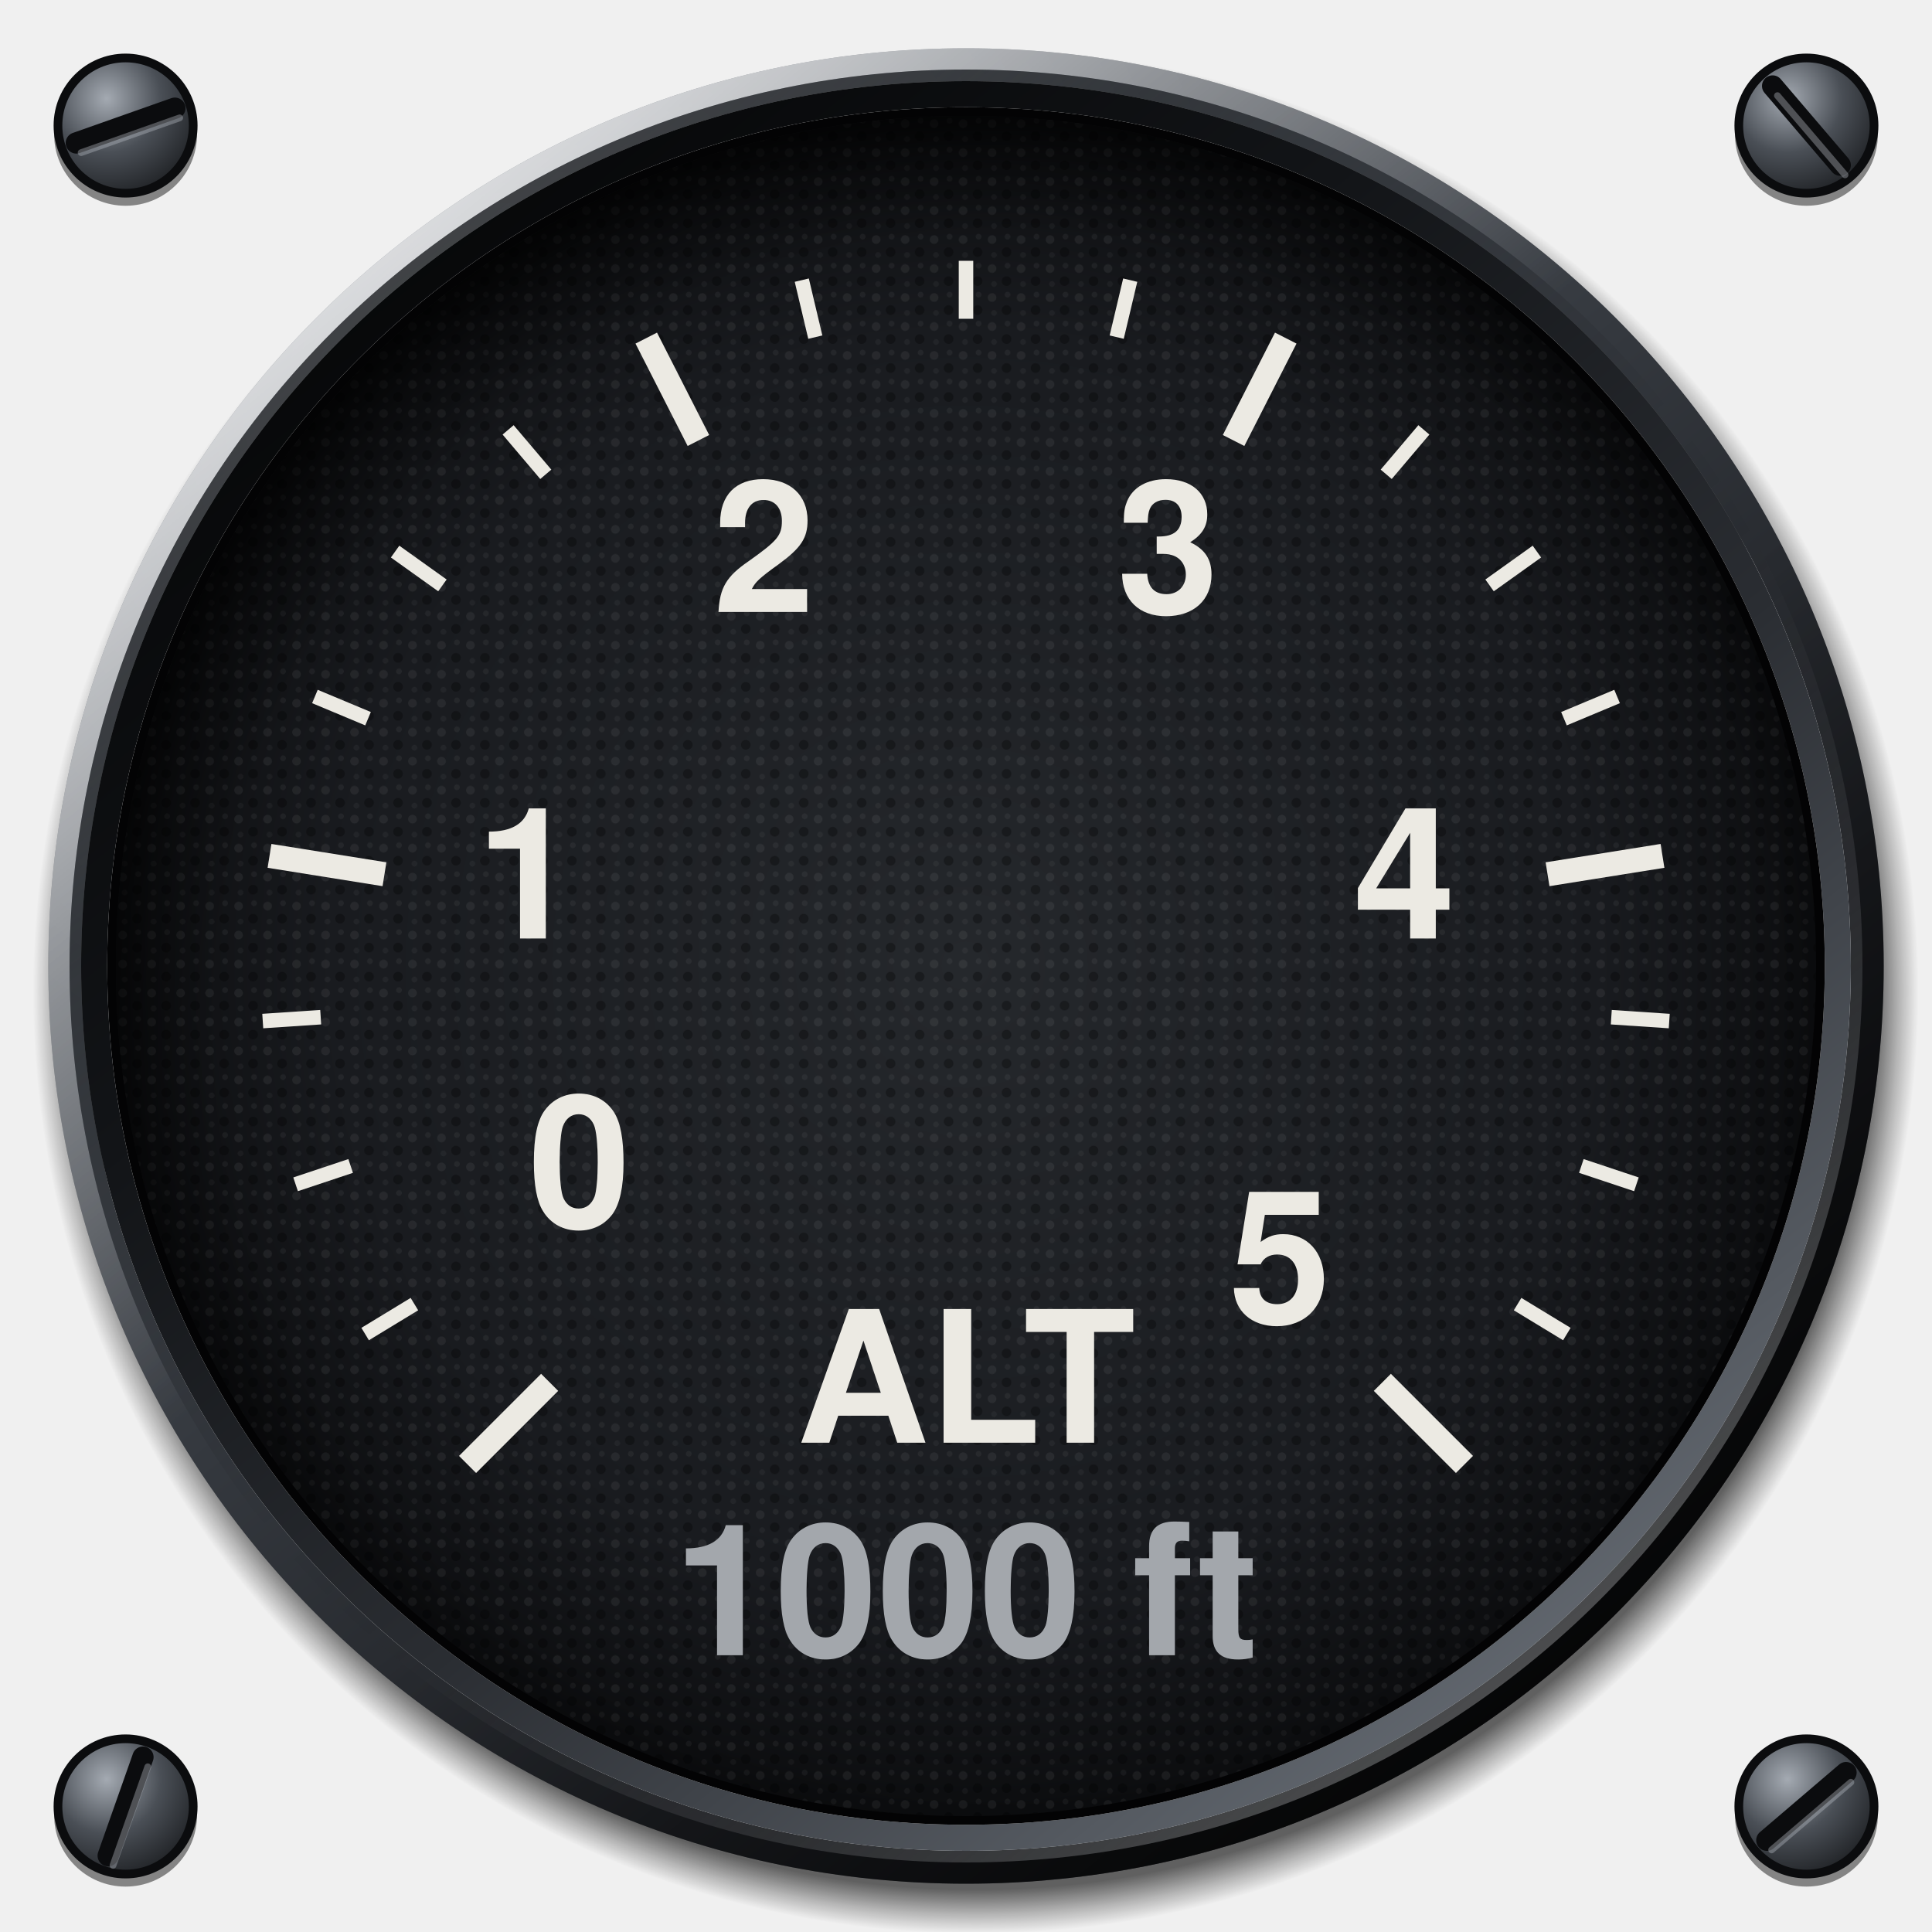
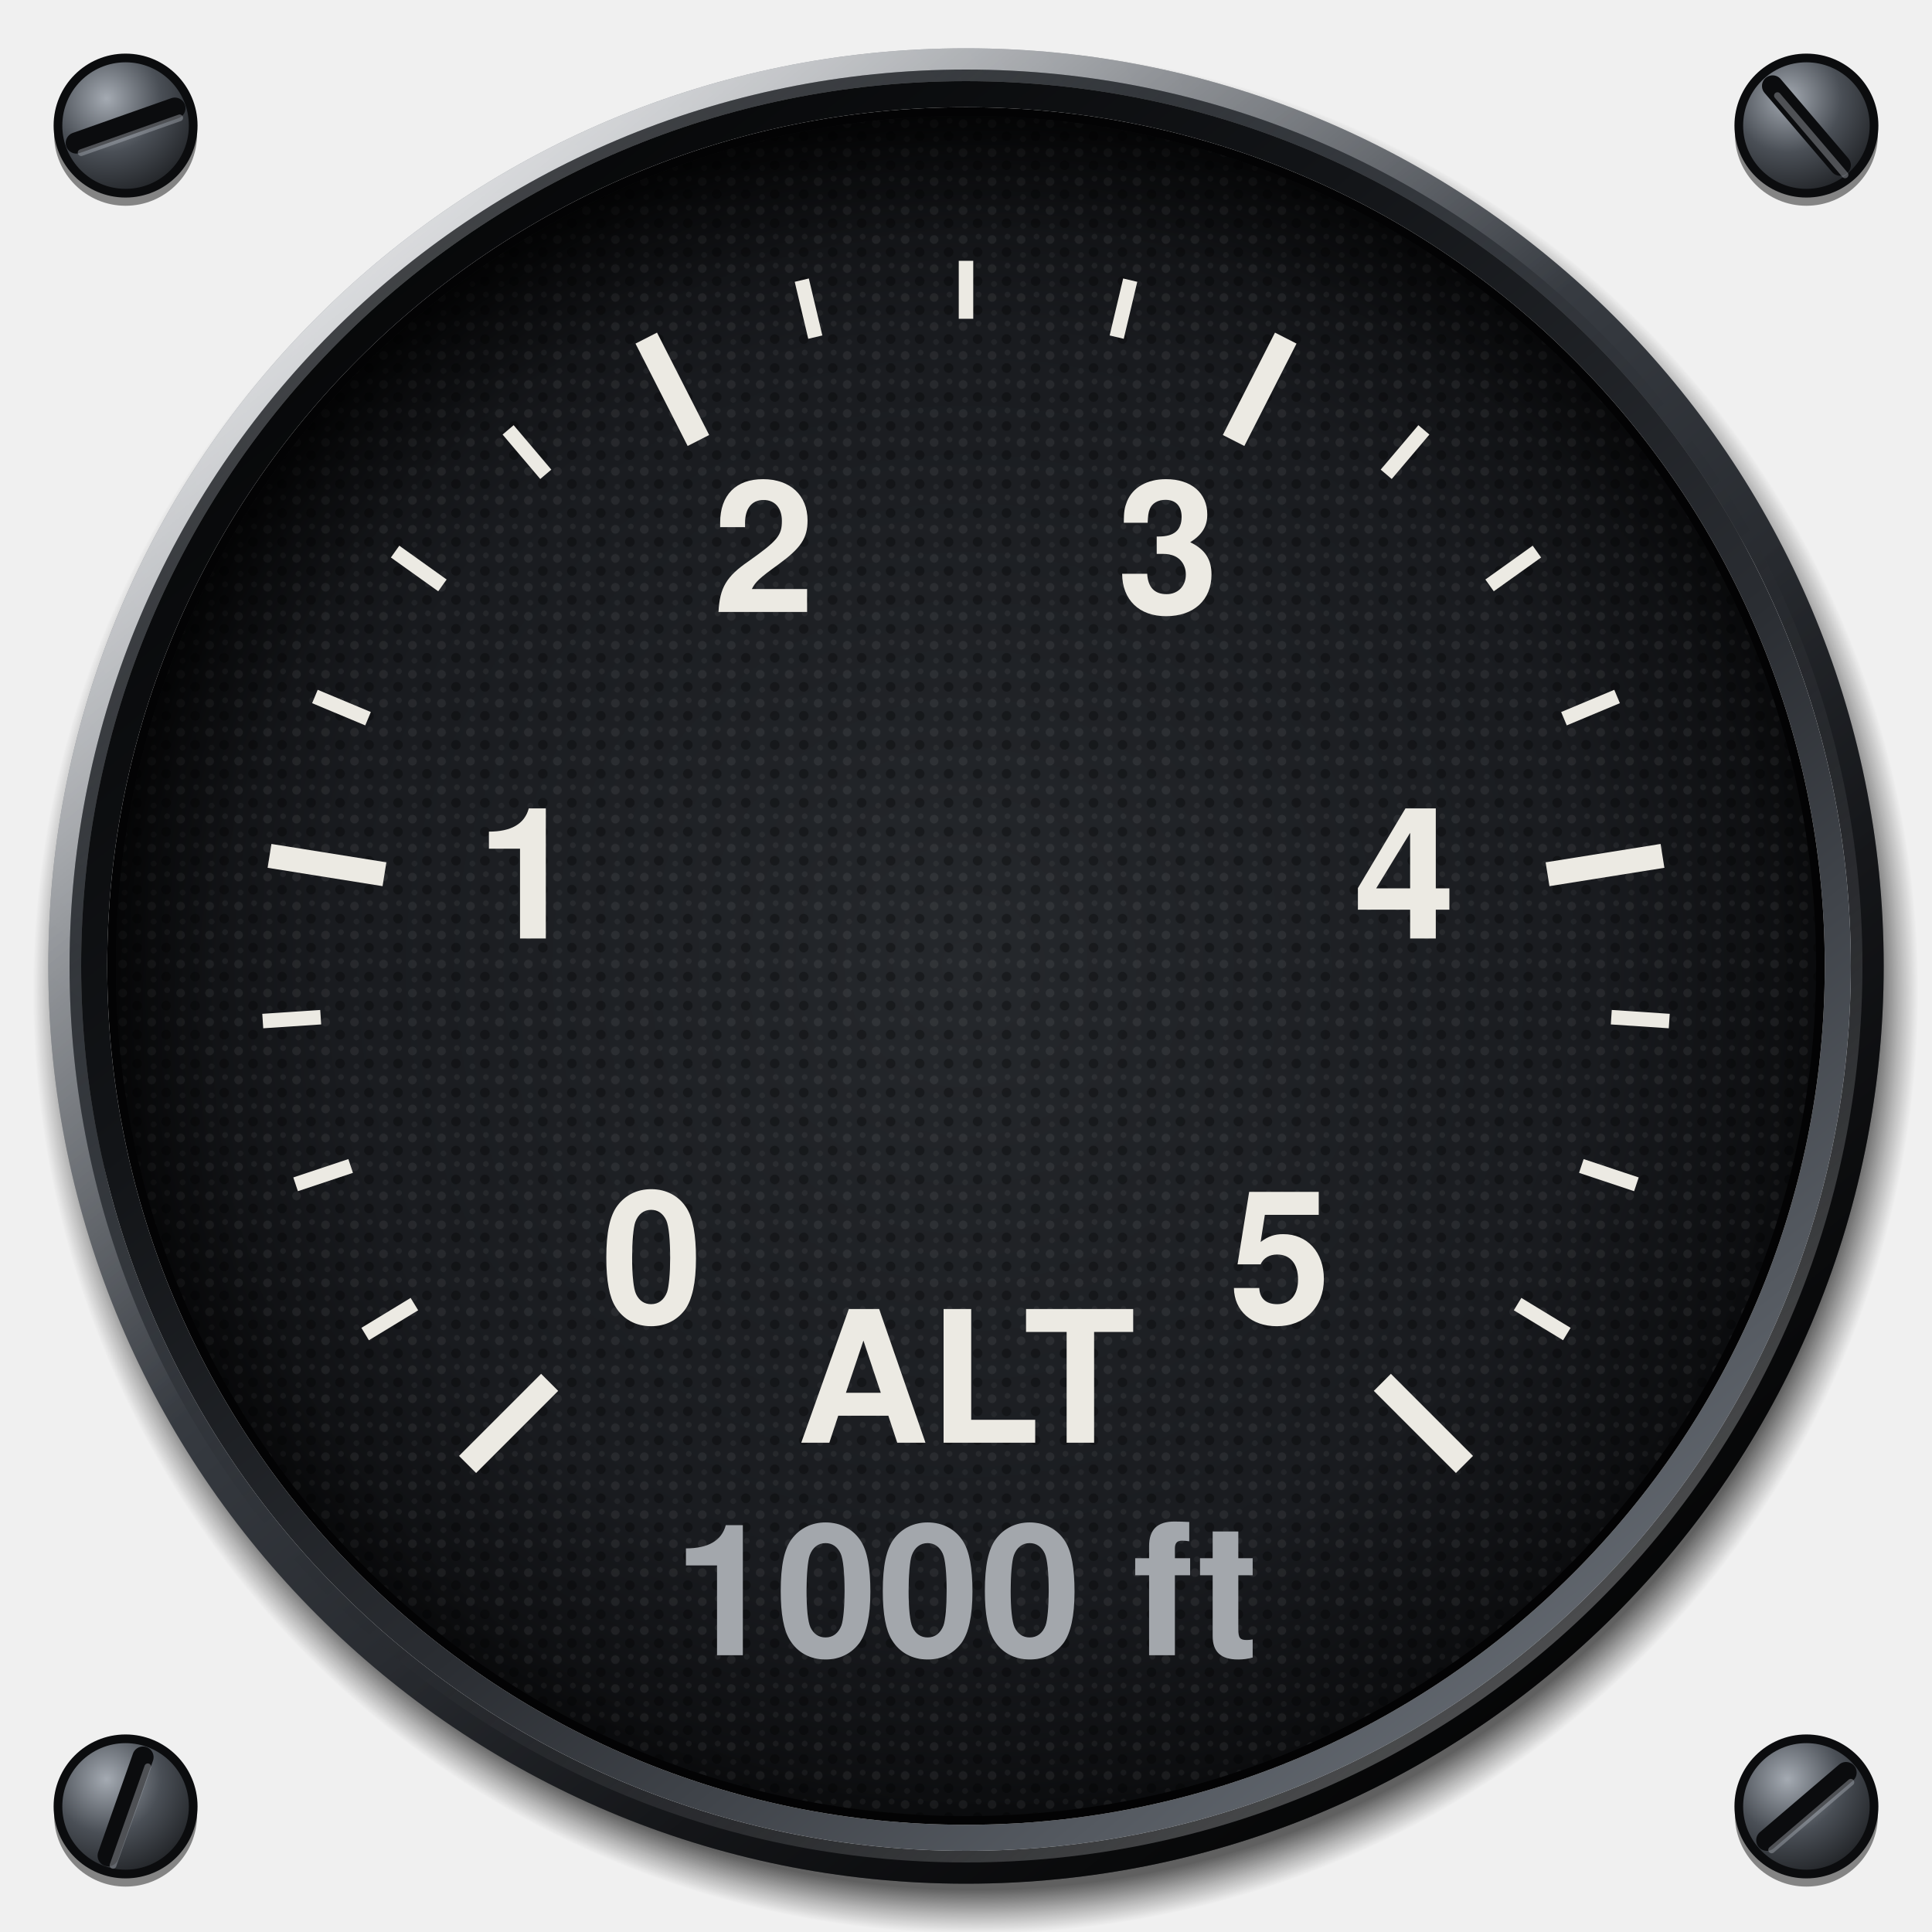
<svg xmlns="http://www.w3.org/2000/svg" viewBox="0 0 200 200" width="200" height="200">
  <defs>
    <radialGradient id="screw" cx="0.36" cy="0.3" r="0.8">
      <stop offset="0" stop-color="#A4AAB2" />
      <stop offset="0.5" stop-color="#4A4F56" />
      <stop offset="1" stop-color="#1A1C1F" />
    </radialGradient>
    <radialGradient id="cast" gradientUnits="userSpaceOnUse" cx="101" cy="102.6" r="97.6">
      <stop offset="0.953" stop-color="#000" stop-opacity="0.6" />
      <stop offset="0.98" stop-color="#000" stop-opacity="0.24" />
      <stop offset="1" stop-color="#000" stop-opacity="0" />
    </radialGradient>
    <linearGradient id="bezel" x1="0.14" y1="0.06" x2="0.86" y2="0.96">
      <stop offset="0" stop-color="#7C828B" />
      <stop offset="0.22" stop-color="#4C5158" />
      <stop offset="0.45" stop-color="#34383E" />
      <stop offset="0.72" stop-color="#1C1E22" />
      <stop offset="1" stop-color="#0B0C0E" />
    </linearGradient>
    <radialGradient id="sheen" gradientUnits="userSpaceOnUse" cx="52" cy="40" r="78">
      <stop offset="0" stop-color="#FFFFFF" stop-opacity="0.22" />
      <stop offset="0.5" stop-color="#FFFFFF" stop-opacity="0.07" />
      <stop offset="1" stop-color="#FFFFFF" stop-opacity="0" />
    </radialGradient>
    <linearGradient id="chamfer" x1="0.15" y1="0.08" x2="0.85" y2="0.94">
      <stop offset="0" stop-color="#FFFFFF" stop-opacity="0.75" />
      <stop offset="0.42" stop-color="#FFFFFF" stop-opacity="0" />
      <stop offset="0.58" stop-color="#000" stop-opacity="0" />
      <stop offset="1" stop-color="#000" stop-opacity="0.7" />
    </linearGradient>
    <linearGradient id="lip" x1="0.86" y1="0.96" x2="0.14" y2="0.06">
      <stop offset="0" stop-color="#6A7078" />
      <stop offset="0.4" stop-color="#2A2D32" />
      <stop offset="0.7" stop-color="#121417" />
      <stop offset="1" stop-color="#050607" />
    </linearGradient>
    <linearGradient id="lipedge" x1="0.14" y1="0.06" x2="0.86" y2="0.96">
      <stop offset="0" stop-color="#000" stop-opacity="0.6" />
      <stop offset="0.5" stop-color="#000" stop-opacity="0" />
      <stop offset="1" stop-color="#FFFFFF" stop-opacity="0.35" />
    </linearGradient>
    <radialGradient id="dial" cx="0.5" cy="0.5" r="0.5">
      <stop offset="0" stop-color="#25282C" />
      <stop offset="0.75" stop-color="#191B1F" />
      <stop offset="1" stop-color="#0C0D0F" />
    </radialGradient>
    <pattern id="grain" patternUnits="userSpaceOnUse" width="3" height="3">
      <circle cx="0.7" cy="0.8" r="0.45" fill="#FFFFFF" fill-opacity="0.06" />
      <circle cx="2.2" cy="2.1" r="0.5" fill="#000" fill-opacity="0.3" />
      <circle cx="2.3" cy="0.5" r="0.3" fill="#FFFFFF" fill-opacity="0.05" />
      <circle cx="0.9" cy="2.4" r="0.3" fill="#FFFFFF" fill-opacity="0.04" />
    </pattern>
    <radialGradient id="recess" gradientUnits="userSpaceOnUse" cx="103.4" cy="105" r="94">
      <stop offset="0.86" stop-color="#000" stop-opacity="0" />
      <stop offset="0.94" stop-color="#000" stop-opacity="0.3" />
      <stop offset="1" stop-color="#000" stop-opacity="0.72" />
    </radialGradient>
  </defs>
  <circle cx="13" cy="13.9" r="7.4" fill="#000" fill-opacity="0.45" />
  <circle cx="13" cy="13" r="7" fill="url(#screw)" stroke="#0B0C0E" stroke-width="0.9" />
  <line x1="7.9" y1="14.8" x2="18.1" y2="11.2" stroke="#0B0C0E" stroke-width="2.2" stroke-linecap="round" />
  <line x1="8.4" y1="15.8" x2="18.6" y2="12.2" stroke="#B4BAC2" stroke-opacity="0.4" stroke-width="0.7" stroke-linecap="round" />
  <circle cx="187" cy="13.9" r="7.4" fill="#000" fill-opacity="0.45" />
  <circle cx="187" cy="13" r="7" fill="url(#screw)" stroke="#0B0C0E" stroke-width="0.9" />
  <line x1="183.5" y1="8.9" x2="190.5" y2="17.1" stroke="#0B0C0E" stroke-width="2.2" stroke-linecap="round" />
  <line x1="184" y1="9.9" x2="191" y2="18.1" stroke="#B4BAC2" stroke-opacity="0.4" stroke-width="0.7" stroke-linecap="round" />
  <circle cx="13" cy="187.9" r="7.4" fill="#000" fill-opacity="0.45" />
  <circle cx="13" cy="187" r="7" fill="url(#screw)" stroke="#0B0C0E" stroke-width="0.9" />
  <line x1="14.8" y1="181.9" x2="11.2" y2="192.1" stroke="#0B0C0E" stroke-width="2.2" stroke-linecap="round" />
  <line x1="15.3" y1="182.9" x2="11.7" y2="193.1" stroke="#B4BAC2" stroke-opacity="0.4" stroke-width="0.7" stroke-linecap="round" />
  <circle cx="187" cy="187.9" r="7.4" fill="#000" fill-opacity="0.45" />
  <circle cx="187" cy="187" r="7" fill="url(#screw)" stroke="#0B0C0E" stroke-width="0.9" />
  <line x1="182.9" y1="190.5" x2="191.1" y2="183.5" stroke="#0B0C0E" stroke-width="2.2" stroke-linecap="round" />
  <line x1="183.4" y1="191.5" x2="191.6" y2="184.5" stroke="#B4BAC2" stroke-opacity="0.4" stroke-width="0.7" stroke-linecap="round" />
  <path d="M3.4 102.6a97.6 97.6 0 1 0 195.2 0a97.6 97.6 0 1 0 -195.2 0ZM9 102.6a92 92 0 1 1 184 0a92 92 0 1 1 -184 0Z" fill="url(#cast)" fill-rule="evenodd" />
  <path d="M5 100a95 95 0 1 0 190 0a95 95 0 1 0 -190 0ZM8.4 100a91.6 91.6 0 1 1 183.2 0a91.6 91.6 0 1 1 -183.2 0Z" fill="url(#bezel)" fill-rule="evenodd" />
  <path d="M5 100a95 95 0 1 0 190 0a95 95 0 1 0 -190 0ZM8.4 100a91.6 91.6 0 1 1 183.2 0a91.6 91.6 0 1 1 -183.2 0Z" fill="url(#sheen)" fill-rule="evenodd" />
  <circle cx="100" cy="100" r="93.9" fill="none" stroke="url(#chamfer)" stroke-width="2.2" />
  <circle cx="100" cy="100" r="92.2" fill="none" stroke="url(#lipedge)" stroke-width="1.2" />
  <path d="M8.4 100a91.6 91.6 0 1 0 183.2 0a91.6 91.6 0 1 0 -183.2 0ZM11.1 100a88.9 88.9 0 1 1 177.8 0a88.9 88.9 0 1 1 -177.8 0Z" fill="url(#lip)" fill-rule="evenodd" />
  <path d="M11.1 100a88.9 88.9 0 1 0 177.8 0a88.9 88.9 0 1 0 -177.8 0ZM12.5 100a87.5 87.5 0 1 1 175 0a87.5 87.5 0 1 1 -175 0Z" fill="#030304" fill-rule="evenodd" />
  <circle cx="100" cy="100" r="88" fill="url(#dial)" />
  <circle cx="100" cy="100" r="88" fill="url(#grain)" />
  <line x1="48.4" y1="151.6" x2="56.9" y2="143.1" stroke="#ECEAE3" stroke-width="2.5" stroke-linecap="butt" />
  <line x1="37.8" y1="138.1" x2="42.9" y2="135" stroke="#ECEAE3" stroke-width="1.5" stroke-linecap="butt" />
  <line x1="30.6" y1="122.6" x2="36.3" y2="120.7" stroke="#ECEAE3" stroke-width="1.5" stroke-linecap="butt" />
  <line x1="27.2" y1="105.7" x2="33.2" y2="105.3" stroke="#ECEAE3" stroke-width="1.5" stroke-linecap="butt" />
  <line x1="27.9" y1="88.6" x2="39.8" y2="90.5" stroke="#ECEAE3" stroke-width="2.5" stroke-linecap="butt" />
  <line x1="32.6" y1="72.1" x2="38.1" y2="74.4" stroke="#ECEAE3" stroke-width="1.5" stroke-linecap="butt" />
  <line x1="40.9" y1="57.1" x2="45.8" y2="60.6" stroke="#ECEAE3" stroke-width="1.5" stroke-linecap="butt" />
  <line x1="52.6" y1="44.5" x2="56.5" y2="49.1" stroke="#ECEAE3" stroke-width="1.5" stroke-linecap="butt" />
  <line x1="66.9" y1="35" x2="72.3" y2="45.6" stroke="#ECEAE3" stroke-width="2.5" stroke-linecap="butt" />
  <line x1="83" y1="29" x2="84.4" y2="34.9" stroke="#ECEAE3" stroke-width="1.5" stroke-linecap="butt" />
  <line x1="100" y1="27" x2="100" y2="33" stroke="#ECEAE3" stroke-width="1.5" stroke-linecap="butt" />
  <line x1="117" y1="29" x2="115.6" y2="34.9" stroke="#ECEAE3" stroke-width="1.5" stroke-linecap="butt" />
  <line x1="133.1" y1="35" x2="127.7" y2="45.6" stroke="#ECEAE3" stroke-width="2.5" stroke-linecap="butt" />
  <line x1="147.4" y1="44.5" x2="143.5" y2="49.1" stroke="#ECEAE3" stroke-width="1.5" stroke-linecap="butt" />
  <line x1="159.1" y1="57.1" x2="154.2" y2="60.6" stroke="#ECEAE3" stroke-width="1.5" stroke-linecap="butt" />
  <line x1="167.4" y1="72.1" x2="161.9" y2="74.4" stroke="#ECEAE3" stroke-width="1.5" stroke-linecap="butt" />
  <line x1="172.1" y1="88.6" x2="160.2" y2="90.5" stroke="#ECEAE3" stroke-width="2.5" stroke-linecap="butt" />
  <line x1="172.8" y1="105.7" x2="166.8" y2="105.3" stroke="#ECEAE3" stroke-width="1.5" stroke-linecap="butt" />
  <line x1="169.4" y1="122.6" x2="163.7" y2="120.7" stroke="#ECEAE3" stroke-width="1.5" stroke-linecap="butt" />
  <line x1="162.2" y1="138.1" x2="157.1" y2="135" stroke="#ECEAE3" stroke-width="1.5" stroke-linecap="butt" />
  <line x1="151.6" y1="151.6" x2="143.1" y2="143.1" stroke="#ECEAE3" stroke-width="2.5" stroke-linecap="butt" />
-   <text x="60.0" y="122.6" font-size="19" font-family="Helvetica, Arial, sans-serif" font-weight="bold" fill="#ECEAE3" text-anchor="middle" dominant-baseline="central">0</text>
+   <text x="67.5" y="132.5" font-size="19" font-family="Helvetica, Arial, sans-serif" font-weight="bold" fill="#ECEAE3" text-anchor="middle" dominant-baseline="central">0</text>
  <text x="54.6" y="92.8" font-size="19" font-family="Helvetica, Arial, sans-serif" font-weight="bold" fill="#ECEAE3" text-anchor="middle" dominant-baseline="central">1</text>
  <text x="79.1" y="59" font-size="19" font-family="Helvetica, Arial, sans-serif" font-weight="bold" fill="#ECEAE3" text-anchor="middle" dominant-baseline="central">2</text>
  <text x="120.9" y="59" font-size="19" font-family="Helvetica, Arial, sans-serif" font-weight="bold" fill="#ECEAE3" text-anchor="middle" dominant-baseline="central">3</text>
  <text x="145.4" y="92.8" font-size="19" font-family="Helvetica, Arial, sans-serif" font-weight="bold" fill="#ECEAE3" text-anchor="middle" dominant-baseline="central">4</text>
  <text x="132.5" y="132.5" font-size="19" font-family="Helvetica, Arial, sans-serif" font-weight="bold" fill="#ECEAE3" text-anchor="middle" dominant-baseline="central">5</text>
  <text x="100" y="145" font-size="19" font-family="Helvetica, Arial, sans-serif" font-weight="bold" fill="#ECEAE3" text-anchor="middle" dominant-baseline="central">ALT</text>
  <text x="100" y="167" font-size="19" font-family="Helvetica, Arial, sans-serif" font-weight="bold" fill="#A3A7AC" text-anchor="middle" dominant-baseline="central">1000 ft</text>
  <path d="M12 100a88 88 0 1 0 176 0a88 88 0 1 0 -176 0ZM26 100a74 74 0 1 1 148 0a74 74 0 1 1 -148 0Z" fill="url(#recess)" fill-rule="evenodd" />
</svg>
